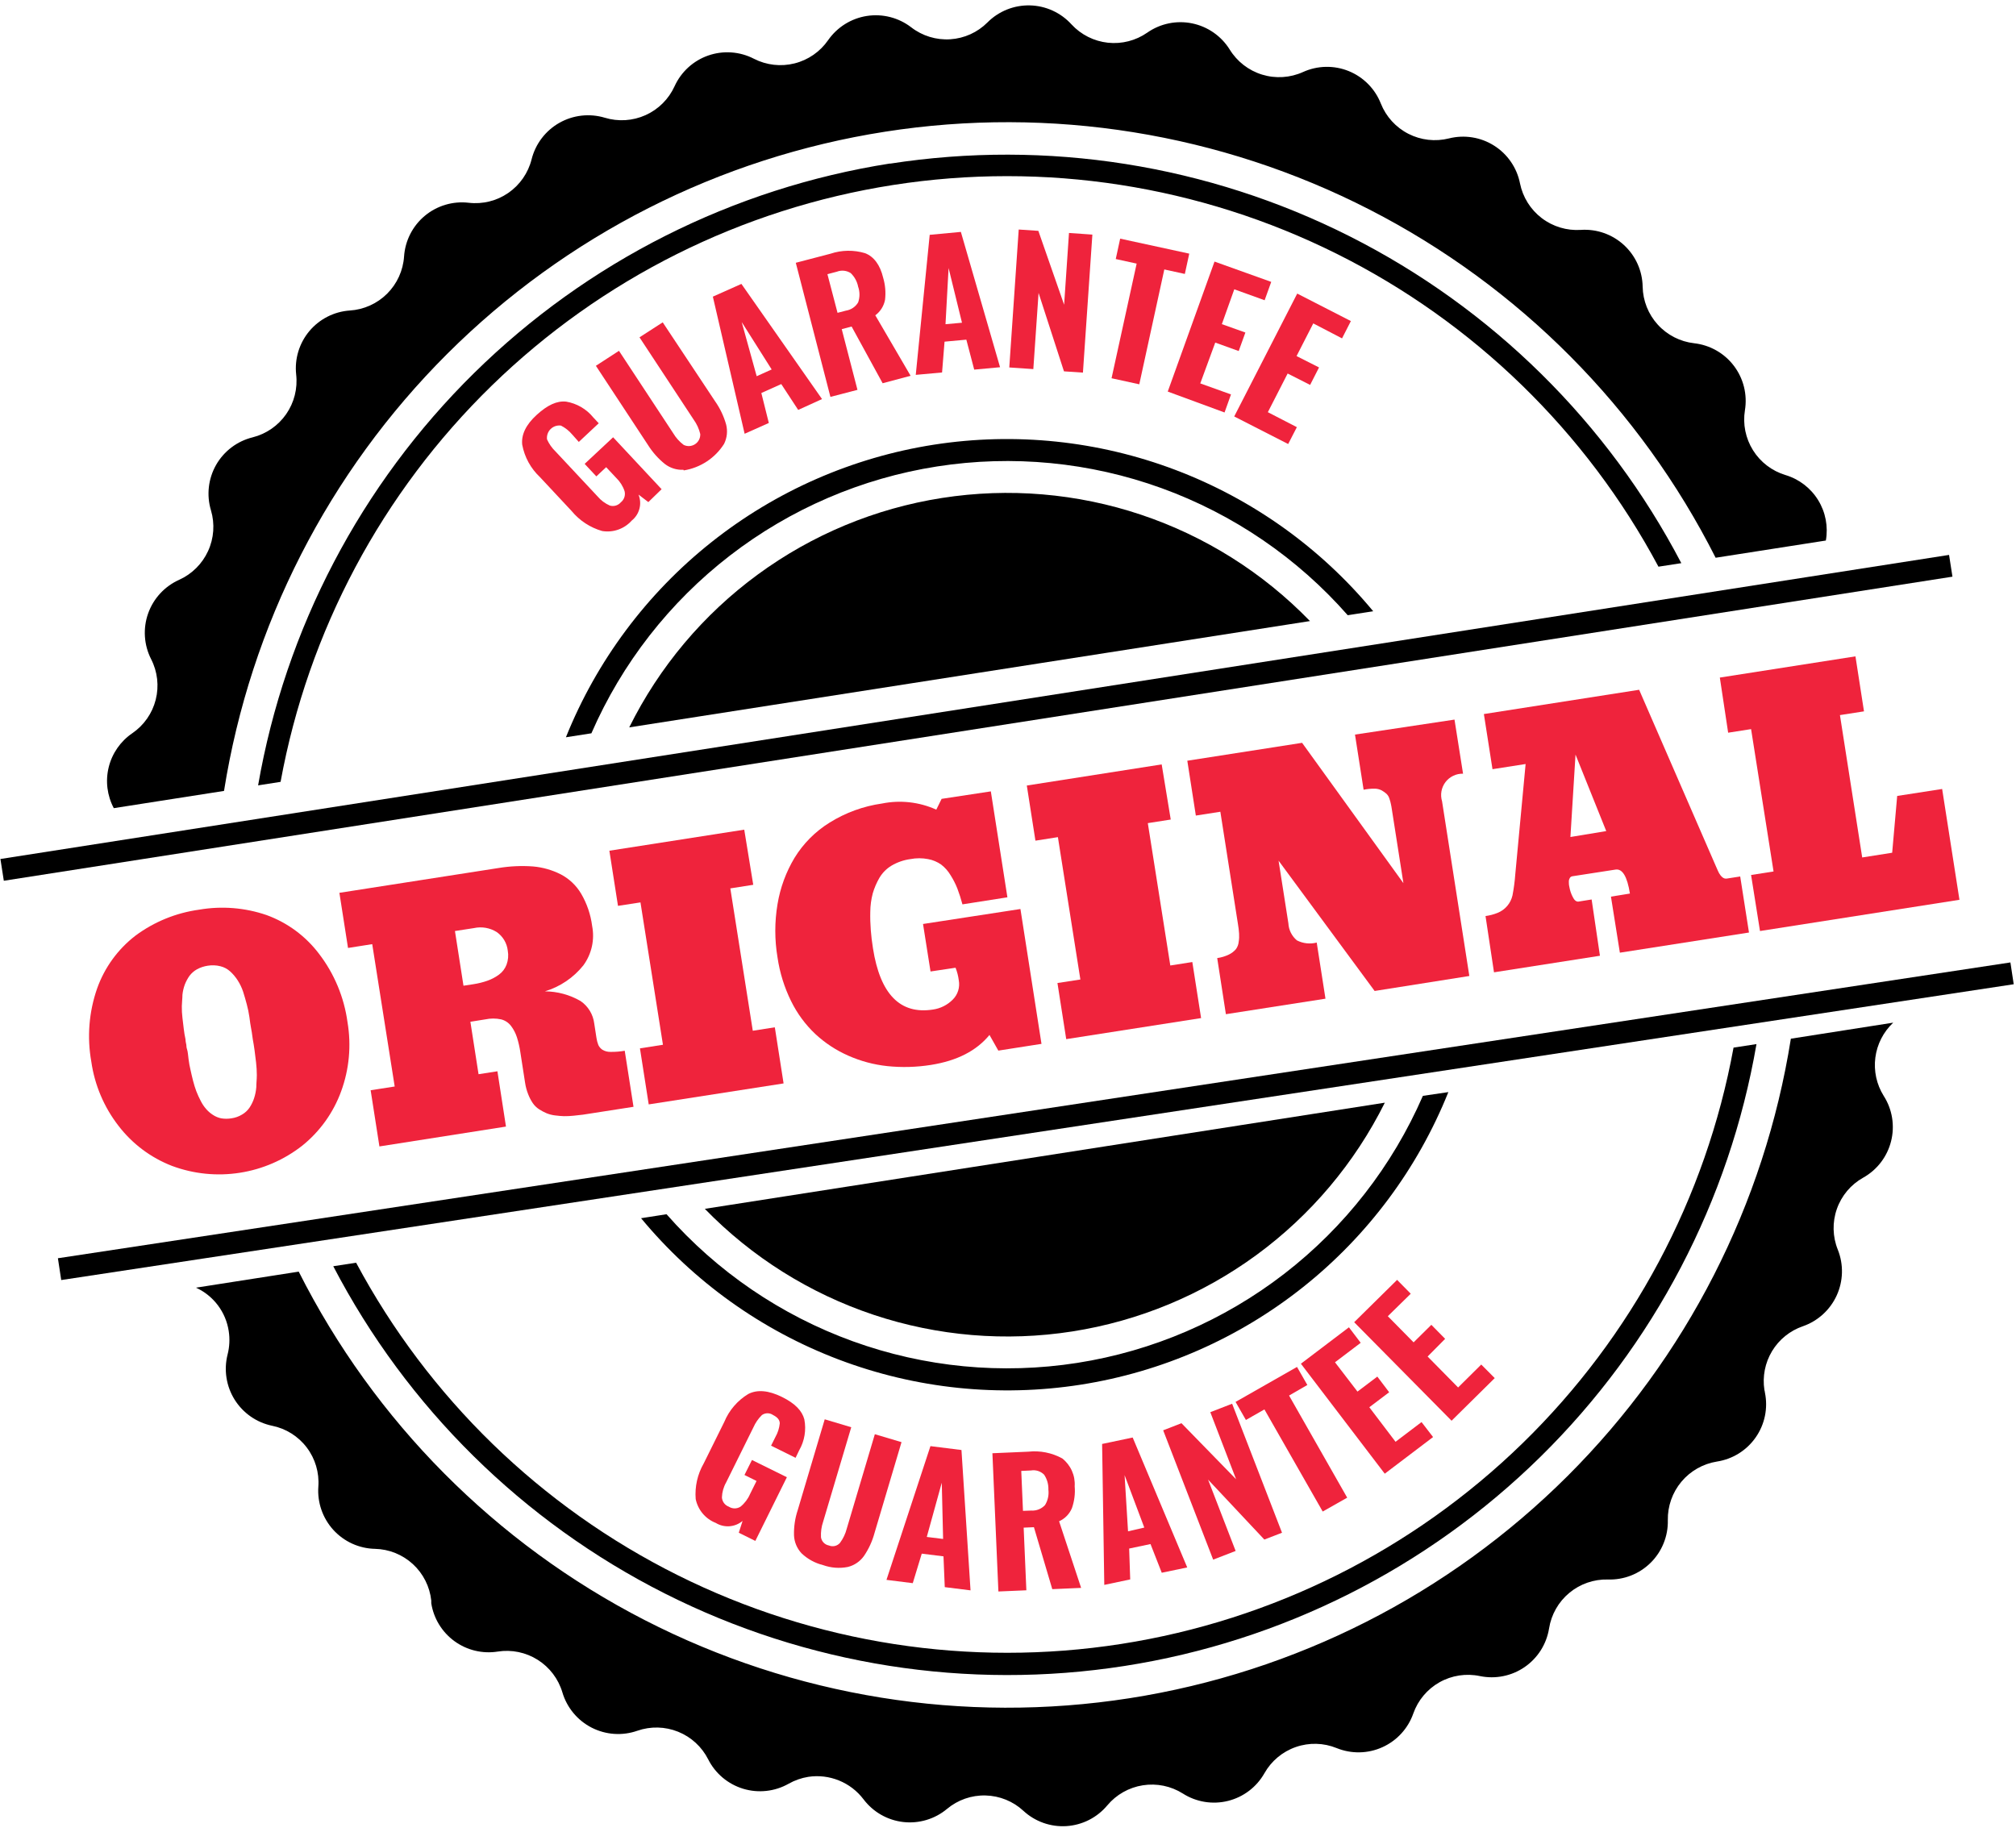
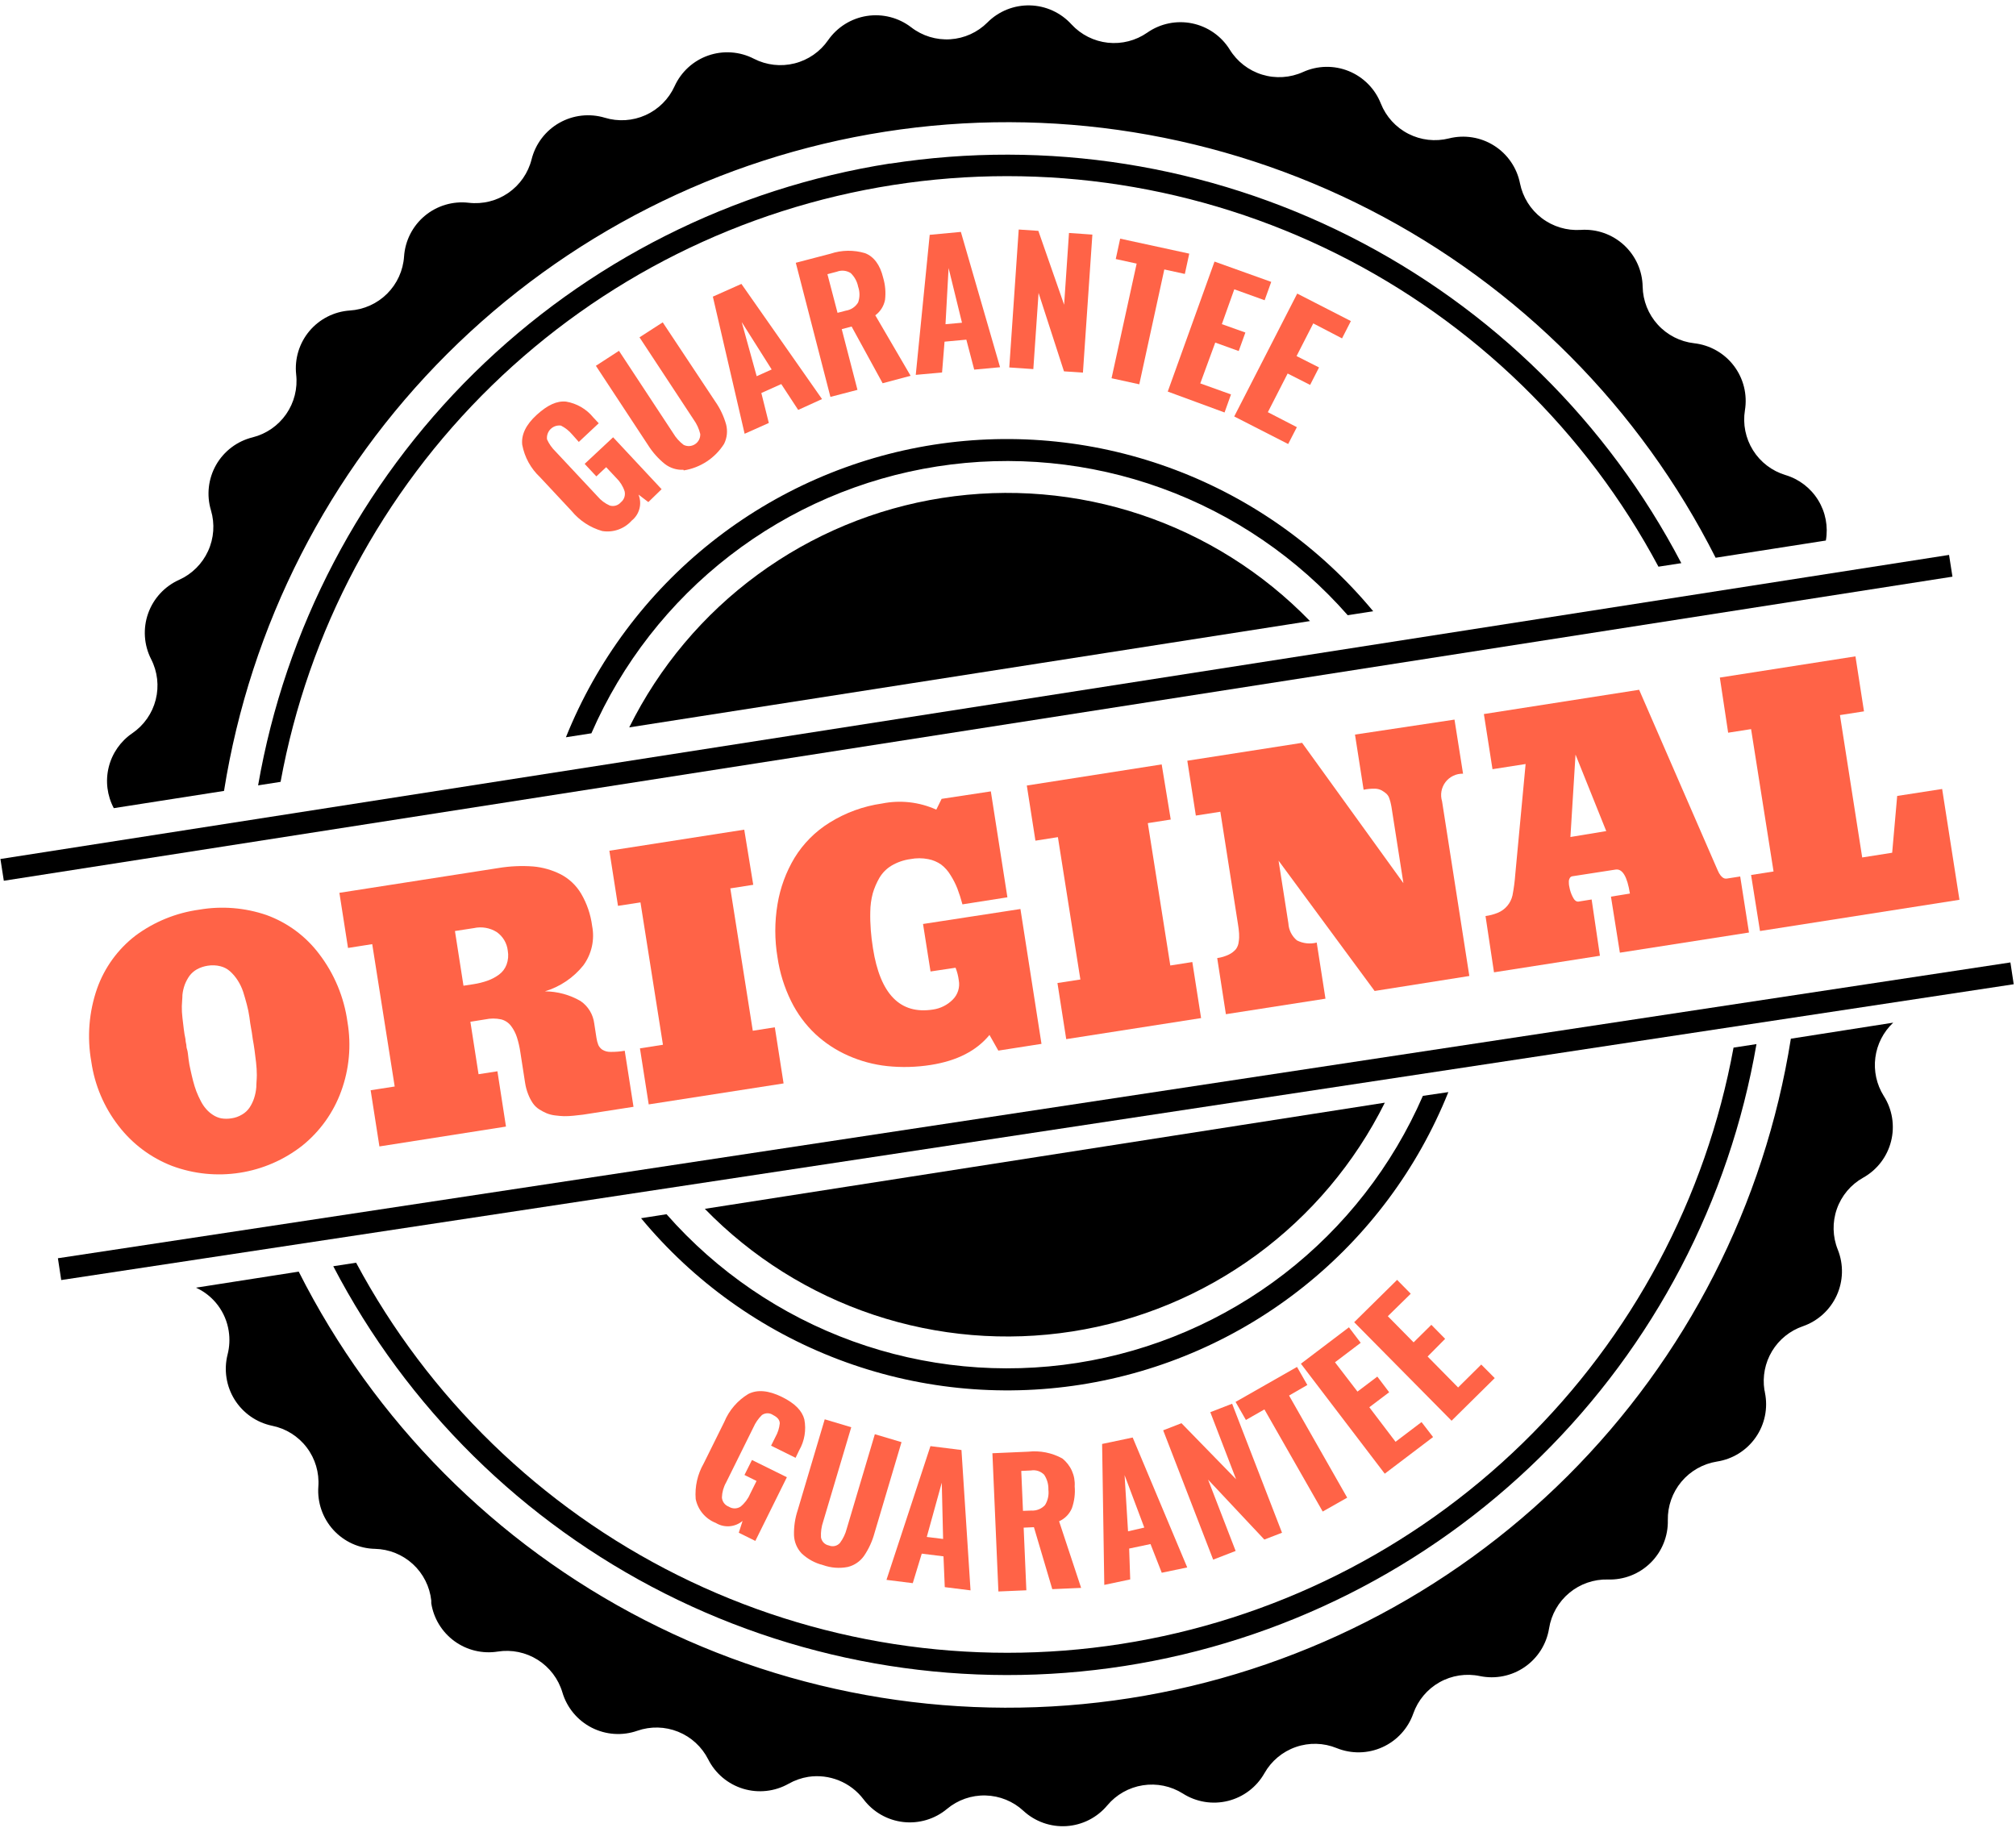
<svg xmlns="http://www.w3.org/2000/svg" width="142" height="129" viewBox="0 0 142 129" fill="none">
  <path d="M122.105 73.796C120.159 84.406 114.962 94.149 107.234 101.675C99.506 109.201 89.629 114.138 78.971 115.803C68.313 117.467 57.401 115.777 47.747 110.965C38.092 106.154 30.172 98.46 25.083 88.948L23.474 89.196C28.651 99.131 36.814 107.191 46.814 112.242C56.813 117.293 68.145 119.081 79.213 117.353C90.282 115.625 100.53 110.469 108.514 102.61C116.498 94.752 121.816 84.587 123.72 73.548L122.105 73.796ZM62.688 11.518C51.623 13.257 41.381 18.417 33.399 26.273C25.416 34.13 20.095 44.288 18.18 55.323L19.763 55.075C21.704 44.457 26.899 34.705 34.629 27.172C42.36 19.639 52.242 14.697 62.907 13.031C73.572 11.365 84.491 13.059 94.15 17.876C103.809 22.694 111.731 30.397 116.816 39.918L118.426 39.67C113.237 29.747 105.071 21.697 95.075 16.65C85.079 11.604 73.753 9.812 62.688 11.528V11.518Z" fill="black" />
  <path d="M125.762 33.463C124.814 33.177 124.001 32.557 123.476 31.717C122.951 30.877 122.748 29.875 122.907 28.898C122.996 28.351 122.973 27.792 122.84 27.254C122.706 26.717 122.465 26.212 122.13 25.77C121.796 25.329 121.375 24.96 120.893 24.687C120.411 24.413 119.879 24.241 119.329 24.179C118.344 24.067 117.434 23.601 116.767 22.868C116.1 22.135 115.722 21.185 115.703 20.195C115.693 19.642 115.572 19.096 115.345 18.592C115.118 18.087 114.791 17.634 114.384 17.26C113.977 16.886 113.498 16.599 112.976 16.415C112.454 16.232 111.9 16.157 111.349 16.194C110.358 16.259 109.378 15.963 108.59 15.361C107.802 14.758 107.259 13.889 107.063 12.916C106.955 12.373 106.738 11.857 106.425 11.401C106.112 10.944 105.709 10.556 105.241 10.26C104.773 9.963 104.25 9.765 103.703 9.678C103.156 9.59 102.597 9.615 102.06 9.75C101.098 9.991 100.082 9.876 99.2 9.424C98.317 8.973 97.629 8.216 97.262 7.296C97.06 6.78 96.754 6.312 96.365 5.919C95.976 5.525 95.51 5.215 94.998 5.007C94.484 4.799 93.935 4.698 93.381 4.709C92.828 4.721 92.283 4.845 91.779 5.074C90.873 5.483 89.849 5.548 88.899 5.256C87.949 4.965 87.138 4.337 86.617 3.49C86.324 3.019 85.938 2.613 85.483 2.296C85.028 1.979 84.514 1.758 83.97 1.647C83.427 1.535 82.867 1.535 82.324 1.647C81.781 1.759 81.266 1.98 80.811 2.298C80.002 2.862 79.016 3.115 78.036 3.009C77.055 2.903 76.146 2.446 75.476 1.722C75.104 1.311 74.652 0.981 74.148 0.75C73.645 0.519 73.099 0.393 72.545 0.38C71.991 0.367 71.441 0.466 70.926 0.672C70.412 0.879 69.945 1.187 69.554 1.58C68.854 2.282 67.922 2.704 66.932 2.767C65.943 2.83 64.965 2.53 64.181 1.923C63.743 1.586 63.24 1.341 62.705 1.204C62.169 1.066 61.611 1.039 61.064 1.123C60.517 1.207 59.994 1.402 59.524 1.694C59.055 1.987 58.65 2.372 58.333 2.825C57.769 3.641 56.928 4.225 55.965 4.466C55.003 4.708 53.986 4.592 53.103 4.139C52.612 3.885 52.074 3.734 51.522 3.694C50.97 3.654 50.416 3.727 49.893 3.908C49.37 4.089 48.889 4.375 48.48 4.748C48.072 5.121 47.743 5.573 47.514 6.076C47.103 6.979 46.378 7.701 45.474 8.109C44.57 8.516 43.549 8.582 42.6 8.293C42.069 8.134 41.512 8.084 40.961 8.146C40.41 8.208 39.878 8.381 39.396 8.655C38.914 8.929 38.492 9.298 38.157 9.739C37.821 10.18 37.579 10.685 37.444 11.222C37.203 12.184 36.62 13.025 35.804 13.589C34.989 14.152 33.995 14.399 33.011 14.283C32.461 14.219 31.904 14.267 31.373 14.425C30.843 14.583 30.35 14.846 29.925 15.2C29.499 15.554 29.15 15.991 28.898 16.484C28.647 16.977 28.498 17.515 28.461 18.067C28.394 19.057 27.969 19.989 27.267 20.689C26.564 21.389 25.63 21.81 24.64 21.873C24.092 21.91 23.557 22.058 23.068 22.307C22.578 22.556 22.144 22.901 21.791 23.322C21.438 23.743 21.174 24.231 21.014 24.756C20.854 25.282 20.802 25.834 20.861 26.38C20.973 27.365 20.723 28.357 20.158 29.171C19.593 29.986 18.751 30.567 17.79 30.808C17.252 30.941 16.747 31.181 16.306 31.515C15.864 31.849 15.495 32.269 15.221 32.749C14.947 33.23 14.774 33.762 14.712 34.312C14.65 34.862 14.7 35.419 14.86 35.949C15.142 36.899 15.069 37.919 14.655 38.819C14.242 39.72 13.516 40.44 12.612 40.846C12.107 41.074 11.654 41.401 11.279 41.808C10.904 42.215 10.616 42.695 10.432 43.217C10.248 43.739 10.172 44.293 10.208 44.845C10.244 45.398 10.393 45.937 10.643 46.43C11.097 47.312 11.212 48.33 10.968 49.291C10.724 50.252 10.137 51.091 9.319 51.65C8.49 52.215 7.898 53.066 7.658 54.04C7.417 55.014 7.545 56.042 8.015 56.928L15.779 55.714C17.634 44.046 23.139 33.266 31.504 24.923C39.869 16.58 50.663 11.103 62.336 9.278C74.008 7.453 85.959 9.375 96.471 14.767C106.983 20.159 115.516 28.744 120.843 39.289L128.607 38.076C128.781 37.092 128.587 36.078 128.063 35.228C127.538 34.377 126.72 33.749 125.762 33.463ZM133.352 72.038L126.142 73.168C124.289 84.842 118.781 95.628 110.412 103.975C102.043 112.323 91.243 117.802 79.564 119.625C67.885 121.449 55.928 119.522 45.413 114.123C34.897 108.724 26.364 100.13 21.041 89.576L13.805 90.706C14.413 90.984 14.943 91.41 15.345 91.944C15.748 92.479 16.011 93.105 16.111 93.767C16.195 94.314 16.168 94.872 16.032 95.408C15.895 95.944 15.868 96.503 15.953 97.05C16.037 97.597 16.232 98.121 16.525 98.591C16.818 99.06 17.203 99.466 17.657 99.782C18.111 100.099 18.625 100.32 19.167 100.433C20.139 100.629 21.006 101.173 21.605 101.963C22.205 102.753 22.496 103.734 22.423 104.723C22.384 105.276 22.457 105.831 22.639 106.355C22.82 106.878 23.106 107.359 23.479 107.769C23.852 108.179 24.305 108.508 24.809 108.738C25.314 108.967 25.859 109.092 26.413 109.104C27.404 109.126 28.352 109.508 29.081 110.178C29.81 110.848 30.271 111.761 30.377 112.746C30.377 112.804 30.377 112.878 30.377 112.936C30.46 113.467 30.648 113.976 30.928 114.435C31.209 114.893 31.577 115.292 32.012 115.608C32.447 115.924 32.94 116.152 33.462 116.277C33.985 116.403 34.527 116.424 35.058 116.34C36.037 116.186 37.038 116.393 37.876 116.922C38.714 117.451 39.331 118.266 39.613 119.216C39.771 119.748 40.035 120.242 40.389 120.668C40.743 121.095 41.18 121.445 41.673 121.698C42.167 121.95 42.706 122.1 43.259 122.138C43.812 122.176 44.367 122.101 44.891 121.918C45.826 121.592 46.848 121.617 47.766 121.987C48.685 122.358 49.437 123.05 49.884 123.934C50.133 124.428 50.48 124.866 50.904 125.222C51.328 125.577 51.819 125.843 52.348 126.004C52.878 126.164 53.434 126.215 53.984 126.154C54.533 126.094 55.065 125.922 55.547 125.65C55.977 125.407 56.447 125.242 56.935 125.164C57.666 125.054 58.413 125.143 59.097 125.422C59.782 125.7 60.378 126.158 60.825 126.748C61.158 127.189 61.577 127.559 62.058 127.834C62.538 128.108 63.069 128.283 63.619 128.346C64.169 128.409 64.726 128.36 65.256 128.201C65.787 128.043 66.279 127.778 66.704 127.423C67.464 126.787 68.43 126.45 69.421 126.476C70.412 126.501 71.36 126.886 72.087 127.56C72.494 127.936 72.973 128.224 73.495 128.409C74.017 128.593 74.57 128.67 75.123 128.634C75.675 128.598 76.214 128.45 76.708 128.199C77.201 127.948 77.638 127.6 77.993 127.175C78.629 126.415 79.52 125.912 80.499 125.759C81.478 125.605 82.48 125.812 83.318 126.341C83.785 126.639 84.308 126.838 84.854 126.927C85.401 127.016 85.959 126.993 86.497 126.859C87.034 126.725 87.538 126.484 87.979 126.149C88.42 125.814 88.788 125.393 89.061 124.911C89.548 124.047 90.334 123.391 91.27 123.065C92.207 122.738 93.23 122.764 94.148 123.138C94.661 123.346 95.211 123.448 95.765 123.438C96.319 123.428 96.864 123.305 97.369 123.077C97.874 122.85 98.327 122.522 98.702 122.114C99.076 121.707 99.364 121.227 99.547 120.704C99.876 119.77 100.533 118.987 101.396 118.501C102.26 118.016 103.27 117.861 104.239 118.066C104.781 118.178 105.339 118.18 105.881 118.07C106.423 117.961 106.938 117.743 107.393 117.429C107.848 117.115 108.235 116.713 108.531 116.245C108.826 115.777 109.023 115.255 109.111 114.709C109.267 113.73 109.772 112.841 110.535 112.207C111.297 111.573 112.263 111.237 113.254 111.263C113.809 111.281 114.363 111.187 114.881 110.984C115.398 110.782 115.869 110.475 116.264 110.085C116.66 109.694 116.971 109.227 117.179 108.711C117.388 108.196 117.489 107.643 117.476 107.088C117.457 106.098 117.797 105.135 118.432 104.375C119.067 103.616 119.955 103.112 120.933 102.955C121.48 102.871 122.004 102.677 122.474 102.385C122.944 102.092 123.349 101.707 123.665 101.253C123.982 100.799 124.203 100.285 124.315 99.743C124.426 99.201 124.427 98.642 124.316 98.1C124.316 98.036 124.29 97.978 124.279 97.915C124.132 96.968 124.322 95.999 124.817 95.177C125.312 94.356 126.08 93.736 126.987 93.424C127.51 93.242 127.991 92.956 128.4 92.584C128.81 92.211 129.14 91.759 129.37 91.256C129.6 90.752 129.726 90.207 129.74 89.654C129.754 89.1 129.656 88.55 129.451 88.035C129.078 87.117 129.054 86.094 129.383 85.159C129.711 84.224 130.37 83.441 131.235 82.958C131.721 82.686 132.145 82.318 132.484 81.876C132.822 81.434 133.066 80.928 133.201 80.388C133.337 79.848 133.36 79.287 133.271 78.738C133.182 78.188 132.981 77.663 132.681 77.195C132.179 76.39 131.971 75.437 132.093 74.496C132.216 73.556 132.66 72.687 133.352 72.038Z" fill="black" />
  <path d="M100.223 77.194C98.077 82.126 94.721 86.436 90.465 89.724C86.209 93.013 81.191 95.173 75.878 96.005C70.564 96.836 65.127 96.313 60.069 94.482C55.012 92.651 50.499 89.573 46.949 85.533L45.155 85.813C48.856 90.283 53.655 93.715 59.083 95.771C64.51 97.827 70.378 98.437 76.112 97.541C81.846 96.645 87.249 94.275 91.79 90.661C96.332 87.048 99.856 82.317 102.017 76.93L100.223 77.194ZM65.775 31.325C60.04 32.222 54.637 34.592 50.094 38.205C45.551 41.818 42.025 46.549 39.861 51.935L41.656 51.655C43.803 46.725 47.162 42.417 51.419 39.131C55.676 35.845 60.694 33.687 66.007 32.857C71.32 32.028 76.757 32.553 81.813 34.385C86.869 36.218 91.381 39.297 94.929 43.337L96.724 43.058C93.022 38.59 88.224 35.16 82.799 33.104C77.374 31.047 71.508 30.434 65.775 31.325Z" fill="black" />
  <path d="M49.646 85.153C52.956 88.555 57.034 91.115 61.536 92.618C66.039 94.12 70.836 94.522 75.526 93.79C80.216 93.058 84.663 91.212 88.493 88.409C92.323 85.605 95.426 81.924 97.542 77.675L49.646 85.153Z" fill="black" />
  <path d="M92.269 43.749L44.321 51.238C46.432 46.978 49.535 43.286 53.37 40.474C57.204 37.661 61.657 35.81 66.356 35.077C71.054 34.343 75.86 34.748 80.369 36.257C84.878 37.766 88.959 40.335 92.269 43.749Z" fill="black" />
  <path d="M137.285 39.089L0.03 60.509L0.269 62.042L137.524 40.622L137.285 39.089Z" fill="black" />
  <path d="M141.606 67.796L4.079 88.633L4.312 90.169L141.839 69.332L141.606 67.796Z" fill="black" />
-   <path d="M24.476 71.996C24.754 73.635 24.6 75.317 24.028 76.878C23.482 78.377 22.536 79.698 21.294 80.699C20.014 81.703 18.499 82.362 16.892 82.612C15.285 82.863 13.64 82.697 12.116 82.129C10.624 81.552 9.321 80.575 8.348 79.306C7.328 77.992 6.667 76.434 6.432 74.788C6.123 73.064 6.263 71.29 6.838 69.637C7.362 68.158 8.302 66.862 9.546 65.905C10.862 64.93 12.403 64.302 14.026 64.079C15.617 63.805 17.25 63.936 18.776 64.459C20.245 64.993 21.528 65.941 22.471 67.188C23.546 68.589 24.237 70.246 24.476 71.996ZM16.296 78.778C16.561 78.742 16.816 78.652 17.045 78.514C17.255 78.394 17.436 78.228 17.573 78.028C17.709 77.824 17.818 77.602 17.895 77.369C17.979 77.114 18.032 76.85 18.053 76.582C18.053 76.308 18.09 76.023 18.09 75.727C18.088 75.434 18.071 75.142 18.038 74.851C18.001 74.561 17.969 74.276 17.932 73.996C17.895 73.716 17.853 73.468 17.805 73.204L17.758 72.872C17.758 72.793 17.721 72.661 17.695 72.487C17.645 72.223 17.603 71.943 17.568 71.648C17.525 71.345 17.463 71.045 17.383 70.75C17.304 70.444 17.214 70.143 17.125 69.858C17.031 69.578 16.904 69.31 16.744 69.061C16.597 68.83 16.419 68.619 16.217 68.433C16.021 68.254 15.783 68.127 15.525 68.064C15.232 67.99 14.927 67.978 14.628 68.027C14.364 68.067 14.108 68.153 13.873 68.28C13.668 68.395 13.488 68.552 13.346 68.74C13.213 68.93 13.103 69.135 13.018 69.352C12.932 69.587 12.875 69.831 12.85 70.08C12.85 70.333 12.812 70.608 12.807 70.877C12.803 71.149 12.817 71.42 12.85 71.69C12.885 71.957 12.916 72.221 12.944 72.481C12.972 72.726 13.013 72.969 13.066 73.21C13.066 73.384 13.113 73.511 13.124 73.595C13.134 73.68 13.124 73.775 13.177 73.922C13.229 74.07 13.251 74.371 13.282 74.614C13.313 74.868 13.359 75.12 13.419 75.368C13.477 75.627 13.536 75.896 13.599 76.134C13.663 76.386 13.74 76.634 13.831 76.878C13.921 77.107 14.023 77.331 14.137 77.548C14.239 77.754 14.367 77.945 14.517 78.118C14.656 78.279 14.818 78.42 14.998 78.535C15.175 78.653 15.374 78.736 15.583 78.778C15.819 78.817 16.06 78.817 16.296 78.778Z" fill="#EF233C" />
-   <path d="M35.639 79.358L26.725 80.757L26.107 76.799L27.801 76.535L26.218 66.507L24.513 66.776L23.906 62.892L35.111 61.145C35.915 61.012 36.732 60.975 37.544 61.034C38.227 61.093 38.892 61.283 39.502 61.593C40.099 61.906 40.597 62.379 40.938 62.96C41.344 63.656 41.606 64.426 41.708 65.225C41.802 65.705 41.796 66.199 41.69 66.677C41.583 67.155 41.38 67.605 41.091 68.001C40.395 68.871 39.45 69.51 38.383 69.832C39.264 69.838 40.127 70.073 40.89 70.513C41.154 70.693 41.377 70.928 41.544 71.201C41.71 71.474 41.817 71.779 41.856 72.096L42.014 73.12C42.039 73.29 42.083 73.457 42.146 73.616C42.21 73.748 42.306 73.86 42.426 73.943C42.601 74.05 42.802 74.103 43.007 74.097C43.341 74.101 43.675 74.075 44.004 74.017L44.622 77.965L41.74 78.414L41.065 78.519L40.4 78.593C40.173 78.617 39.946 78.628 39.719 78.625C39.544 78.625 39.339 78.598 39.096 78.572C38.891 78.548 38.69 78.497 38.499 78.419C38.316 78.341 38.139 78.247 37.972 78.139C37.797 78.026 37.646 77.879 37.528 77.707C37.398 77.514 37.29 77.306 37.206 77.089C37.101 76.826 37.027 76.551 36.985 76.271L36.652 74.123C36.6 73.765 36.519 73.412 36.41 73.067C36.32 72.787 36.184 72.523 36.008 72.286C35.834 72.048 35.582 71.878 35.296 71.806C34.931 71.728 34.553 71.728 34.188 71.806L33.132 71.975L33.707 75.669L35.037 75.463L35.639 79.358ZM33.333 69.331C33.674 69.28 34.01 69.197 34.335 69.083C34.628 68.98 34.904 68.834 35.153 68.65C35.393 68.472 35.577 68.228 35.681 67.948C35.796 67.634 35.825 67.295 35.766 66.966C35.737 66.705 35.653 66.454 35.519 66.228C35.385 66.002 35.205 65.808 34.99 65.657C34.509 65.355 33.929 65.254 33.375 65.378L32.045 65.583L32.646 69.436L33.333 69.331Z" fill="#EF233C" />
-   <path d="M53.056 62.327L51.441 62.58L53.024 72.608L54.576 72.365L55.193 76.318L45.693 77.796L45.076 73.848L46.696 73.595L45.112 63.567L43.529 63.81L42.922 59.926L52.422 58.443L53.056 62.327Z" fill="#EF233C" />
-   <path d="M69.696 72.904C68.778 74.022 67.406 74.725 65.569 75.015C64.553 75.176 63.521 75.205 62.498 75.099C61.542 74.997 60.609 74.746 59.732 74.355C58.886 73.981 58.108 73.469 57.431 72.84C56.726 72.175 56.147 71.388 55.721 70.518C55.244 69.55 54.922 68.514 54.766 67.446C54.557 66.203 54.557 64.933 54.766 63.689C54.957 62.536 55.363 61.429 55.964 60.427C56.582 59.419 57.428 58.569 58.434 57.946C59.558 57.245 60.816 56.787 62.128 56.601C63.416 56.341 64.752 56.492 65.949 57.033L66.324 56.273L69.791 55.746L70.958 63.208L67.791 63.705C67.691 63.326 67.571 62.952 67.432 62.586C67.302 62.258 67.141 61.944 66.952 61.646C66.781 61.358 66.557 61.106 66.292 60.902C66.017 60.709 65.704 60.578 65.374 60.517C64.961 60.437 64.536 60.437 64.123 60.517C63.655 60.58 63.205 60.736 62.798 60.976C62.446 61.187 62.152 61.483 61.943 61.836C61.744 62.18 61.586 62.547 61.474 62.929C61.363 63.351 61.304 63.785 61.3 64.222C61.289 64.657 61.302 65.092 61.336 65.525C61.363 65.911 61.416 66.338 61.489 66.802C61.996 70.036 63.404 71.473 65.712 71.115C66.24 71.04 66.729 70.796 67.105 70.418C67.284 70.242 67.416 70.025 67.49 69.785C67.565 69.546 67.579 69.292 67.532 69.046C67.494 68.745 67.418 68.451 67.306 68.169L65.543 68.433L65.015 65.087L71.876 64.032L73.359 73.532L70.319 74.007L69.696 72.904Z" fill="#EF233C" />
-   <path d="M82.463 57.73L80.848 57.983L82.432 68.011L83.983 67.768L84.601 71.716L75.101 73.199L74.483 69.246L76.098 68.998L74.515 58.97L72.932 59.218L72.325 55.334L81.825 53.846L82.463 57.73Z" fill="#EF233C" />
-   <path d="M103.052 54.5C102.813 54.494 102.576 54.544 102.361 54.648C102.145 54.751 101.958 54.904 101.813 55.094C101.669 55.285 101.572 55.507 101.53 55.742C101.489 55.977 101.504 56.219 101.574 56.447L103.495 68.75L96.824 69.806L90.058 60.627L90.749 65.04C90.761 65.271 90.82 65.497 90.924 65.705C91.028 65.912 91.173 66.095 91.351 66.243C91.781 66.463 92.277 66.517 92.745 66.396L93.362 70.349L86.348 71.442L85.736 67.489C86.025 67.449 86.307 67.364 86.57 67.235C86.753 67.145 86.916 67.02 87.05 66.866C87.165 66.712 87.234 66.529 87.25 66.338C87.282 66.148 87.29 65.955 87.277 65.763C87.262 65.54 87.236 65.318 87.198 65.098L85.957 57.181L84.231 57.45L83.63 53.587L91.715 52.326L98.851 62.211L98.043 57.049C98.017 56.875 97.996 56.743 97.975 56.659C97.95 56.532 97.917 56.406 97.874 56.284C97.837 56.146 97.764 56.021 97.663 55.92C97.561 55.83 97.45 55.75 97.331 55.682C97.169 55.595 96.987 55.551 96.803 55.556C96.55 55.554 96.297 55.579 96.048 55.63L95.441 51.745L102.45 50.69L103.052 54.5Z" fill="#EF233C" />
-   <path d="M120.859 61.013C120.954 61.234 121.028 61.398 121.086 61.509C121.146 61.617 121.224 61.714 121.318 61.794C121.359 61.831 121.408 61.859 121.461 61.876C121.514 61.892 121.57 61.897 121.624 61.889L122.574 61.741L123.192 65.689L114.098 67.109L113.47 63.161L114.806 62.944C114.616 61.741 114.278 61.176 113.787 61.256L110.757 61.725C110.713 61.73 110.671 61.747 110.636 61.774C110.6 61.801 110.573 61.837 110.557 61.878C110.517 61.955 110.499 62.041 110.504 62.127C110.504 62.206 110.504 62.327 110.541 62.48C110.583 62.719 110.659 62.95 110.768 63.166C110.889 63.419 111.032 63.53 111.185 63.509L112.109 63.361L112.694 67.325L105.232 68.492L104.635 64.528C104.925 64.49 105.209 64.415 105.48 64.306C105.743 64.202 105.977 64.035 106.161 63.82C106.345 63.605 106.473 63.347 106.535 63.071C106.629 62.581 106.695 62.086 106.731 61.588L107.459 53.819L105.126 54.183L104.519 50.299L115.455 48.589L120.859 61.013ZM113.138 58.543L110.974 53.154L110.615 58.96L113.138 58.543Z" fill="#EF233C" />
-   <path d="M131.167 60.401L133.278 60.068L133.631 56.068L136.798 55.577L138.017 63.383L123.968 65.583L123.34 61.636L124.923 61.388L123.34 51.36L121.725 51.613L121.139 47.729L130.692 46.235L131.293 50.109L129.599 50.373L131.167 60.401Z" fill="#EF233C" />
-   <path d="M42.41 37.405C41.568 37.163 40.82 36.672 40.262 35.996L38.035 33.611C37.386 33.003 36.948 32.205 36.784 31.331C36.705 30.618 37.048 29.911 37.808 29.22C38.568 28.528 39.233 28.222 39.877 28.291C40.628 28.418 41.307 28.813 41.788 29.404L42.173 29.816L40.769 31.13L40.299 30.602C40.081 30.344 39.814 30.133 39.513 29.98C39.381 29.962 39.246 29.974 39.119 30.016C38.993 30.059 38.878 30.13 38.783 30.223C38.688 30.317 38.616 30.432 38.572 30.558C38.529 30.684 38.514 30.818 38.531 30.951C38.675 31.271 38.879 31.562 39.133 31.806L42.094 34.972C42.327 35.247 42.619 35.465 42.949 35.611C43.087 35.653 43.234 35.654 43.373 35.614C43.512 35.573 43.636 35.493 43.73 35.384C43.844 35.293 43.929 35.17 43.976 35.032C44.023 34.894 44.029 34.745 43.994 34.603C43.876 34.246 43.673 33.924 43.403 33.663L42.695 32.909L42.004 33.558L41.181 32.676L43.186 30.803L46.601 34.46L45.667 35.368L44.975 34.84C45.103 35.157 45.126 35.506 45.039 35.836C44.953 36.166 44.762 36.459 44.495 36.672C44.238 36.96 43.912 37.179 43.547 37.307C43.183 37.436 42.791 37.469 42.41 37.405Z" fill="#EF233C" />
-   <path d="M48.137 33.093C47.665 33.116 47.201 32.97 46.828 32.682C46.358 32.303 45.955 31.848 45.635 31.336L41.972 25.768L43.598 24.712L47.419 30.518C47.609 30.838 47.86 31.118 48.158 31.341C48.284 31.402 48.425 31.43 48.565 31.421C48.705 31.412 48.84 31.366 48.958 31.289C49.075 31.212 49.171 31.106 49.235 30.981C49.299 30.856 49.33 30.716 49.324 30.576C49.238 30.213 49.082 29.871 48.865 29.568L45.044 23.762L46.68 22.707L50.374 28.275C50.721 28.769 50.981 29.319 51.145 29.9C51.263 30.358 51.213 30.843 51.002 31.267C50.689 31.762 50.274 32.185 49.784 32.507C49.294 32.829 48.742 33.044 48.163 33.136L48.137 33.093Z" fill="#EF233C" />
-   <path d="M50.211 20.896L52.222 19.999L57.901 28.111L56.222 28.876L55.029 27.055L53.626 27.684L54.153 29.795L52.449 30.555L50.211 20.896ZM54.354 26.026L52.243 22.686L53.298 26.501L54.354 26.026Z" fill="#EF233C" />
-   <path d="M56.053 18.511L58.497 17.872C59.286 17.608 60.138 17.596 60.935 17.835C61.547 18.073 61.991 18.653 62.207 19.566C62.356 20.069 62.401 20.597 62.339 21.118C62.257 21.556 62.012 21.946 61.653 22.211L64.139 26.47L62.17 26.997L59.985 23.002L59.289 23.187L60.397 27.462L58.492 27.958L56.053 18.511ZM59.579 21.883C59.757 21.856 59.927 21.79 60.077 21.69C60.226 21.589 60.352 21.457 60.444 21.303C60.57 20.944 60.57 20.553 60.444 20.195C60.373 19.827 60.188 19.491 59.917 19.234C59.773 19.143 59.611 19.088 59.442 19.071C59.274 19.055 59.104 19.078 58.946 19.139L58.281 19.313L58.993 22.036L59.579 21.883Z" fill="#EF233C" />
-   <path d="M65.485 16.542L67.68 16.336L70.441 25.868L68.62 26.037L68.066 23.926L66.53 24.068L66.356 26.238L64.503 26.406L65.485 16.542ZM67.759 22.733L66.815 18.88L66.598 22.839L67.759 22.733Z" fill="#EF233C" />
-   <path d="M71.755 16.168L73.138 16.262L74.953 21.466L75.296 16.41L76.943 16.526L76.278 26.248L74.942 26.158L73.153 20.633L72.784 26L71.09 25.884L71.755 16.168Z" fill="#EF233C" />
-   <path d="M80.062 18.569L78.59 18.247L78.901 16.811L83.767 17.867L83.456 19.297L82.01 18.981L80.247 27.071L78.294 26.644L80.062 18.569Z" fill="#EF233C" />
-   <path d="M85.546 18.426L89.541 19.857L89.076 21.15L86.939 20.379L86.063 22.833L87.72 23.424L87.25 24.728L85.598 24.132L84.543 27.008L86.707 27.784L86.253 29.056L82.252 27.583L85.546 18.426Z" fill="#EF233C" />
-   <path d="M91.372 20.68L95.151 22.617L94.528 23.836L92.502 22.781L91.325 25.082L92.908 25.884L92.28 27.114L90.697 26.311L89.303 29.035L91.346 30.09L90.734 31.278L86.934 29.336L91.372 20.68Z" fill="#EF233C" />
-   <path d="M49.002 105.594C48.933 104.721 49.13 103.847 49.567 103.087L51.013 100.169C51.352 99.347 51.946 98.655 52.707 98.195C53.346 97.868 54.138 97.942 55.072 98.401C56.006 98.86 56.497 99.382 56.655 99.984C56.799 100.731 56.67 101.504 56.291 102.164L56.038 102.691L54.312 101.836L54.618 101.224C54.785 100.93 54.889 100.605 54.924 100.269C54.924 100.031 54.771 99.836 54.454 99.678C54.339 99.597 54.202 99.553 54.061 99.553C53.92 99.553 53.783 99.597 53.668 99.678C53.413 99.927 53.209 100.222 53.066 100.549L51.145 104.428C50.962 104.751 50.861 105.113 50.849 105.483C50.859 105.627 50.91 105.765 50.996 105.88C51.082 105.995 51.2 106.083 51.335 106.133C51.458 106.212 51.601 106.254 51.747 106.254C51.893 106.254 52.036 106.212 52.158 106.133C52.451 105.896 52.681 105.592 52.829 105.246L53.288 104.322L52.438 103.9L52.966 102.845L55.425 104.058L53.203 108.545L52.037 107.969L52.306 107.135C52.046 107.354 51.724 107.486 51.384 107.512C51.045 107.537 50.707 107.455 50.417 107.278C50.059 107.138 49.742 106.91 49.495 106.616C49.248 106.322 49.079 105.971 49.002 105.594Z" fill="#EF233C" />
-   <path d="M56.454 109.415C56.133 109.069 55.946 108.62 55.927 108.149C55.911 107.545 56 106.943 56.191 106.37L58.091 99.979L59.959 100.538L57.98 107.188C57.859 107.541 57.807 107.914 57.827 108.286C57.847 108.429 57.913 108.562 58.013 108.666C58.113 108.77 58.244 108.84 58.386 108.866C58.519 108.922 58.666 108.935 58.807 108.901C58.947 108.868 59.073 108.791 59.167 108.682C59.389 108.383 59.55 108.044 59.642 107.684L61.621 101.029L63.5 101.588L61.6 107.98C61.444 108.562 61.191 109.113 60.851 109.611C60.576 109.996 60.171 110.27 59.711 110.381C59.131 110.494 58.531 110.448 57.974 110.249C57.404 110.108 56.88 109.821 56.454 109.415Z" fill="#EF233C" />
-   <path d="M65.537 101.868L67.722 102.142L68.361 112.028L66.546 111.801L66.456 109.632L64.925 109.442L64.292 111.521L62.44 111.289L65.537 101.868ZM66.429 108.407L66.335 104.444L65.279 108.265L66.429 108.407Z" fill="#EF233C" />
-   <path d="M69.902 102.369L72.43 102.259C73.257 102.169 74.091 102.334 74.821 102.734C75.115 102.965 75.349 103.265 75.501 103.607C75.654 103.949 75.721 104.323 75.697 104.697C75.742 105.219 75.675 105.744 75.502 106.238C75.33 106.65 75.007 106.98 74.599 107.162L76.151 111.854L74.119 111.943L72.826 107.579L72.103 107.61L72.293 112.023L70.324 112.107L69.902 102.369ZM72.641 106.407C72.821 106.418 73.001 106.39 73.168 106.323C73.335 106.256 73.485 106.153 73.607 106.022C73.808 105.697 73.891 105.313 73.845 104.934C73.858 104.56 73.753 104.19 73.544 103.879C73.424 103.759 73.277 103.669 73.116 103.617C72.954 103.566 72.782 103.554 72.615 103.583L71.934 103.615L72.055 106.428L72.641 106.407Z" fill="#EF233C" />
-   <path d="M77.629 101.715L79.782 101.261L83.624 110.413L81.83 110.787L81.038 108.766L79.534 109.083L79.608 111.257L77.782 111.643L77.629 101.715ZM80.6 107.605L79.212 103.911L79.455 107.869L80.6 107.605Z" fill="#EF233C" />
-   <path d="M81.93 100.754L83.218 100.253L87.066 104.201L85.25 99.477L86.786 98.881L90.301 107.969L89.055 108.449L85.092 104.227L87.034 109.252L85.451 109.864L81.93 100.754Z" fill="#EF233C" />
-   <path d="M89.061 99.282L87.757 100.026L87.029 98.754L91.356 96.289L92.085 97.561L90.797 98.305L94.892 105.499L93.167 106.476L89.061 99.282Z" fill="#EF233C" />
-   <path d="M91.631 96.063L95.014 93.498L95.843 94.59L94.032 95.962L95.616 98.026L97.014 96.97L97.848 98.073L96.45 99.129L98.297 101.562L100.128 100.174L100.941 101.229L97.537 103.81L91.631 96.063Z" fill="#EF233C" />
-   <path d="M95.383 93.139L98.407 90.157L99.368 91.133L97.753 92.716L99.569 94.558L100.819 93.323L101.791 94.31L100.556 95.556L102.704 97.736L104.334 96.121L105.284 97.076L102.244 100.079L95.383 93.139Z" fill="#EF233C" />
+   <path d="M24.476 71.996C24.754 73.635 24.6 75.317 24.028 76.878C23.482 78.377 22.536 79.698 21.294 80.699C20.014 81.703 18.499 82.362 16.892 82.612C15.285 82.863 13.64 82.697 12.116 82.129C10.624 81.552 9.321 80.575 8.348 79.306C7.328 77.992 6.667 76.434 6.432 74.788C6.123 73.064 6.263 71.29 6.838 69.637C7.362 68.158 8.302 66.862 9.546 65.905C10.862 64.93 12.403 64.302 14.026 64.079C15.617 63.805 17.25 63.936 18.776 64.459C20.245 64.993 21.528 65.941 22.471 67.188C23.546 68.589 24.237 70.246 24.476 71.996ZM16.296 78.778C16.561 78.742 16.816 78.652 17.045 78.514C17.255 78.394 17.436 78.228 17.573 78.028C17.709 77.824 17.818 77.602 17.895 77.369C17.979 77.114 18.032 76.85 18.053 76.582C18.053 76.308 18.09 76.023 18.09 75.727C18.088 75.434 18.071 75.142 18.038 74.851C18.001 74.561 17.969 74.276 17.932 73.996C17.895 73.716 17.853 73.468 17.805 73.204L17.758 72.872C17.758 72.793 17.721 72.661 17.695 72.487C17.645 72.223 17.603 71.943 17.568 71.648C17.525 71.345 17.463 71.045 17.383 70.75C17.304 70.444 17.214 70.143 17.125 69.858C17.031 69.578 16.904 69.31 16.744 69.061C16.597 68.83 16.419 68.619 16.217 68.433C16.021 68.254 15.783 68.127 15.525 68.064C15.232 67.99 14.927 67.978 14.628 68.027C14.364 68.067 14.108 68.153 13.873 68.28C13.668 68.395 13.488 68.552 13.346 68.74C13.213 68.93 13.103 69.135 13.018 69.352C12.932 69.587 12.875 69.831 12.85 70.08C12.85 70.333 12.812 70.608 12.807 70.877C12.803 71.149 12.817 71.42 12.85 71.69C12.885 71.957 12.916 72.221 12.944 72.481C12.972 72.726 13.013 72.969 13.066 73.21C13.066 73.384 13.113 73.511 13.124 73.595C13.134 73.68 13.124 73.775 13.177 73.922C13.229 74.07 13.251 74.371 13.282 74.614C13.313 74.868 13.359 75.12 13.419 75.368C13.477 75.627 13.536 75.896 13.599 76.134C13.663 76.386 13.74 76.634 13.831 76.878C13.921 77.107 14.023 77.331 14.137 77.548C14.239 77.754 14.367 77.945 14.517 78.118C14.656 78.279 14.818 78.42 14.998 78.535C15.175 78.653 15.374 78.736 15.583 78.778C15.819 78.817 16.06 78.817 16.296 78.778Z" fill="tomato" />
+   <path d="M35.639 79.358L26.725 80.757L26.107 76.799L27.801 76.535L26.218 66.507L24.513 66.776L23.906 62.892L35.111 61.145C35.915 61.012 36.732 60.975 37.544 61.034C38.227 61.093 38.892 61.283 39.502 61.593C40.099 61.906 40.597 62.379 40.938 62.96C41.344 63.656 41.606 64.426 41.708 65.225C41.802 65.705 41.796 66.199 41.69 66.677C41.583 67.155 41.38 67.605 41.091 68.001C40.395 68.871 39.45 69.51 38.383 69.832C39.264 69.838 40.127 70.073 40.89 70.513C41.154 70.693 41.377 70.928 41.544 71.201C41.71 71.474 41.817 71.779 41.856 72.096L42.014 73.12C42.039 73.29 42.083 73.457 42.146 73.616C42.21 73.748 42.306 73.86 42.426 73.943C42.601 74.05 42.802 74.103 43.007 74.097C43.341 74.101 43.675 74.075 44.004 74.017L44.622 77.965L41.74 78.414L41.065 78.519L40.4 78.593C40.173 78.617 39.946 78.628 39.719 78.625C39.544 78.625 39.339 78.598 39.096 78.572C38.891 78.548 38.69 78.497 38.499 78.419C38.316 78.341 38.139 78.247 37.972 78.139C37.797 78.026 37.646 77.879 37.528 77.707C37.398 77.514 37.29 77.306 37.206 77.089C37.101 76.826 37.027 76.551 36.985 76.271L36.652 74.123C36.6 73.765 36.519 73.412 36.41 73.067C36.32 72.787 36.184 72.523 36.008 72.286C35.834 72.048 35.582 71.878 35.296 71.806C34.931 71.728 34.553 71.728 34.188 71.806L33.132 71.975L33.707 75.669L35.037 75.463L35.639 79.358ZM33.333 69.331C33.674 69.28 34.01 69.197 34.335 69.083C34.628 68.98 34.904 68.834 35.153 68.65C35.393 68.472 35.577 68.228 35.681 67.948C35.796 67.634 35.825 67.295 35.766 66.966C35.737 66.705 35.653 66.454 35.519 66.228C35.385 66.002 35.205 65.808 34.99 65.657C34.509 65.355 33.929 65.254 33.375 65.378L32.045 65.583L32.646 69.436L33.333 69.331Z" fill="tomato" />
+   <path d="M53.056 62.327L51.441 62.58L53.024 72.608L54.576 72.365L55.193 76.318L45.693 77.796L45.076 73.848L46.696 73.595L45.112 63.567L43.529 63.81L42.922 59.926L52.422 58.443L53.056 62.327Z" fill="tomato" />
+   <path d="M69.696 72.904C68.778 74.022 67.406 74.725 65.569 75.015C64.553 75.176 63.521 75.205 62.498 75.099C61.542 74.997 60.609 74.746 59.732 74.355C58.886 73.981 58.108 73.469 57.431 72.84C56.726 72.175 56.147 71.388 55.721 70.518C55.244 69.55 54.922 68.514 54.766 67.446C54.557 66.203 54.557 64.933 54.766 63.689C54.957 62.536 55.363 61.429 55.964 60.427C56.582 59.419 57.428 58.569 58.434 57.946C59.558 57.245 60.816 56.787 62.128 56.601C63.416 56.341 64.752 56.492 65.949 57.033L66.324 56.273L69.791 55.746L70.958 63.208L67.791 63.705C67.691 63.326 67.571 62.952 67.432 62.586C67.302 62.258 67.141 61.944 66.952 61.646C66.781 61.358 66.557 61.106 66.292 60.902C66.017 60.709 65.704 60.578 65.374 60.517C64.961 60.437 64.536 60.437 64.123 60.517C63.655 60.58 63.205 60.736 62.798 60.976C62.446 61.187 62.152 61.483 61.943 61.836C61.744 62.18 61.586 62.547 61.474 62.929C61.363 63.351 61.304 63.785 61.3 64.222C61.289 64.657 61.302 65.092 61.336 65.525C61.363 65.911 61.416 66.338 61.489 66.802C61.996 70.036 63.404 71.473 65.712 71.115C66.24 71.04 66.729 70.796 67.105 70.418C67.284 70.242 67.416 70.025 67.49 69.785C67.565 69.546 67.579 69.292 67.532 69.046C67.494 68.745 67.418 68.451 67.306 68.169L65.543 68.433L65.015 65.087L71.876 64.032L73.359 73.532L70.319 74.007L69.696 72.904Z" fill="tomato" />
+   <path d="M82.463 57.73L80.848 57.983L82.432 68.011L83.983 67.768L84.601 71.716L75.101 73.199L74.483 69.246L76.098 68.998L74.515 58.97L72.932 59.218L72.325 55.334L81.825 53.846L82.463 57.73Z" fill="tomato" />
+   <path d="M103.052 54.5C102.813 54.494 102.576 54.544 102.361 54.648C102.145 54.751 101.958 54.904 101.813 55.094C101.669 55.285 101.572 55.507 101.53 55.742C101.489 55.977 101.504 56.219 101.574 56.447L103.495 68.75L96.824 69.806L90.058 60.627L90.749 65.04C90.761 65.271 90.82 65.497 90.924 65.705C91.028 65.912 91.173 66.095 91.351 66.243C91.781 66.463 92.277 66.517 92.745 66.396L93.362 70.349L86.348 71.442L85.736 67.489C86.025 67.449 86.307 67.364 86.57 67.235C86.753 67.145 86.916 67.02 87.05 66.866C87.165 66.712 87.234 66.529 87.25 66.338C87.282 66.148 87.29 65.955 87.277 65.763C87.262 65.54 87.236 65.318 87.198 65.098L85.957 57.181L84.231 57.45L83.63 53.587L91.715 52.326L98.851 62.211L98.043 57.049C98.017 56.875 97.996 56.743 97.975 56.659C97.95 56.532 97.917 56.406 97.874 56.284C97.837 56.146 97.764 56.021 97.663 55.92C97.561 55.83 97.45 55.75 97.331 55.682C97.169 55.595 96.987 55.551 96.803 55.556C96.55 55.554 96.297 55.579 96.048 55.63L95.441 51.745L102.45 50.69L103.052 54.5Z" fill="tomato" />
+   <path d="M120.859 61.013C120.954 61.234 121.028 61.398 121.086 61.509C121.146 61.617 121.224 61.714 121.318 61.794C121.359 61.831 121.408 61.859 121.461 61.876C121.514 61.892 121.57 61.897 121.624 61.889L122.574 61.741L123.192 65.689L114.098 67.109L113.47 63.161L114.806 62.944C114.616 61.741 114.278 61.176 113.787 61.256L110.757 61.725C110.713 61.73 110.671 61.747 110.636 61.774C110.6 61.801 110.573 61.837 110.557 61.878C110.517 61.955 110.499 62.041 110.504 62.127C110.504 62.206 110.504 62.327 110.541 62.48C110.583 62.719 110.659 62.95 110.768 63.166C110.889 63.419 111.032 63.53 111.185 63.509L112.109 63.361L112.694 67.325L105.232 68.492L104.635 64.528C104.925 64.49 105.209 64.415 105.48 64.306C105.743 64.202 105.977 64.035 106.161 63.82C106.345 63.605 106.473 63.347 106.535 63.071C106.629 62.581 106.695 62.086 106.731 61.588L107.459 53.819L105.126 54.183L104.519 50.299L115.455 48.589L120.859 61.013ZM113.138 58.543L110.974 53.154L110.615 58.96L113.138 58.543Z" fill="tomato" />
+   <path d="M131.167 60.401L133.278 60.068L133.631 56.068L136.798 55.577L138.017 63.383L123.968 65.583L123.34 61.636L124.923 61.388L123.34 51.36L121.725 51.613L121.139 47.729L130.692 46.235L131.293 50.109L129.599 50.373L131.167 60.401Z" fill="tomato" />
+   <path d="M42.41 37.405C41.568 37.163 40.82 36.672 40.262 35.996L38.035 33.611C37.386 33.003 36.948 32.205 36.784 31.331C36.705 30.618 37.048 29.911 37.808 29.22C38.568 28.528 39.233 28.222 39.877 28.291C40.628 28.418 41.307 28.813 41.788 29.404L42.173 29.816L40.769 31.13L40.299 30.602C40.081 30.344 39.814 30.133 39.513 29.98C39.381 29.962 39.246 29.974 39.119 30.016C38.993 30.059 38.878 30.13 38.783 30.223C38.688 30.317 38.616 30.432 38.572 30.558C38.529 30.684 38.514 30.818 38.531 30.951C38.675 31.271 38.879 31.562 39.133 31.806L42.094 34.972C42.327 35.247 42.619 35.465 42.949 35.611C43.087 35.653 43.234 35.654 43.373 35.614C43.512 35.573 43.636 35.493 43.73 35.384C43.844 35.293 43.929 35.17 43.976 35.032C44.023 34.894 44.029 34.745 43.994 34.603C43.876 34.246 43.673 33.924 43.403 33.663L42.695 32.909L42.004 33.558L41.181 32.676L43.186 30.803L46.601 34.46L45.667 35.368L44.975 34.84C45.103 35.157 45.126 35.506 45.039 35.836C44.953 36.166 44.762 36.459 44.495 36.672C44.238 36.96 43.912 37.179 43.547 37.307C43.183 37.436 42.791 37.469 42.41 37.405Z" fill="tomato" />
+   <path d="M48.137 33.093C47.665 33.116 47.201 32.97 46.828 32.682C46.358 32.303 45.955 31.848 45.635 31.336L41.972 25.768L43.598 24.712L47.419 30.518C47.609 30.838 47.86 31.118 48.158 31.341C48.284 31.402 48.425 31.43 48.565 31.421C48.705 31.412 48.84 31.366 48.958 31.289C49.075 31.212 49.171 31.106 49.235 30.981C49.299 30.856 49.33 30.716 49.324 30.576C49.238 30.213 49.082 29.871 48.865 29.568L45.044 23.762L46.68 22.707L50.374 28.275C50.721 28.769 50.981 29.319 51.145 29.9C51.263 30.358 51.213 30.843 51.002 31.267C50.689 31.762 50.274 32.185 49.784 32.507C49.294 32.829 48.742 33.044 48.163 33.136L48.137 33.093Z" fill="tomato" />
+   <path d="M50.211 20.896L52.222 19.999L57.901 28.111L56.222 28.876L55.029 27.055L53.626 27.684L54.153 29.795L52.449 30.555L50.211 20.896ZM54.354 26.026L52.243 22.686L53.298 26.501L54.354 26.026Z" fill="tomato" />
+   <path d="M56.053 18.511L58.497 17.872C59.286 17.608 60.138 17.596 60.935 17.835C61.547 18.073 61.991 18.653 62.207 19.566C62.356 20.069 62.401 20.597 62.339 21.118C62.257 21.556 62.012 21.946 61.653 22.211L64.139 26.47L62.17 26.997L59.985 23.002L59.289 23.187L60.397 27.462L58.492 27.958L56.053 18.511ZM59.579 21.883C59.757 21.856 59.927 21.79 60.077 21.69C60.226 21.589 60.352 21.457 60.444 21.303C60.57 20.944 60.57 20.553 60.444 20.195C60.373 19.827 60.188 19.491 59.917 19.234C59.773 19.143 59.611 19.088 59.442 19.071C59.274 19.055 59.104 19.078 58.946 19.139L58.281 19.313L58.993 22.036L59.579 21.883Z" fill="tomato" />
+   <path d="M65.485 16.542L67.68 16.336L70.441 25.868L68.62 26.037L68.066 23.926L66.53 24.068L66.356 26.238L64.503 26.406L65.485 16.542ZM67.759 22.733L66.815 18.88L66.598 22.839L67.759 22.733Z" fill="tomato" />
+   <path d="M71.755 16.168L73.138 16.262L74.953 21.466L75.296 16.41L76.943 16.526L76.278 26.248L74.942 26.158L73.153 20.633L72.784 26L71.09 25.884L71.755 16.168Z" fill="tomato" />
+   <path d="M80.062 18.569L78.59 18.247L78.901 16.811L83.767 17.867L83.456 19.297L82.01 18.981L80.247 27.071L78.294 26.644L80.062 18.569Z" fill="tomato" />
+   <path d="M85.546 18.426L89.541 19.857L89.076 21.15L86.939 20.379L86.063 22.833L87.72 23.424L87.25 24.728L85.598 24.132L84.543 27.008L86.707 27.784L86.253 29.056L82.252 27.583L85.546 18.426Z" fill="tomato" />
+   <path d="M91.372 20.68L95.151 22.617L94.528 23.836L92.502 22.781L91.325 25.082L92.908 25.884L92.28 27.114L90.697 26.311L89.303 29.035L91.346 30.09L90.734 31.278L86.934 29.336L91.372 20.68Z" fill="tomato" />
+   <path d="M49.002 105.594C48.933 104.721 49.13 103.847 49.567 103.087L51.013 100.169C51.352 99.347 51.946 98.655 52.707 98.195C53.346 97.868 54.138 97.942 55.072 98.401C56.006 98.86 56.497 99.382 56.655 99.984C56.799 100.731 56.67 101.504 56.291 102.164L56.038 102.691L54.312 101.836L54.618 101.224C54.785 100.93 54.889 100.605 54.924 100.269C54.924 100.031 54.771 99.836 54.454 99.678C54.339 99.597 54.202 99.553 54.061 99.553C53.92 99.553 53.783 99.597 53.668 99.678C53.413 99.927 53.209 100.222 53.066 100.549L51.145 104.428C50.962 104.751 50.861 105.113 50.849 105.483C50.859 105.627 50.91 105.765 50.996 105.88C51.082 105.995 51.2 106.083 51.335 106.133C51.458 106.212 51.601 106.254 51.747 106.254C51.893 106.254 52.036 106.212 52.158 106.133C52.451 105.896 52.681 105.592 52.829 105.246L53.288 104.322L52.438 103.9L52.966 102.845L55.425 104.058L53.203 108.545L52.037 107.969L52.306 107.135C52.046 107.354 51.724 107.486 51.384 107.512C51.045 107.537 50.707 107.455 50.417 107.278C50.059 107.138 49.742 106.91 49.495 106.616C49.248 106.322 49.079 105.971 49.002 105.594Z" fill="tomato" />
+   <path d="M56.454 109.415C56.133 109.069 55.946 108.62 55.927 108.149C55.911 107.545 56 106.943 56.191 106.37L58.091 99.979L59.959 100.538L57.98 107.188C57.859 107.541 57.807 107.914 57.827 108.286C57.847 108.429 57.913 108.562 58.013 108.666C58.113 108.77 58.244 108.84 58.386 108.866C58.519 108.922 58.666 108.935 58.807 108.901C58.947 108.868 59.073 108.791 59.167 108.682C59.389 108.383 59.55 108.044 59.642 107.684L61.621 101.029L63.5 101.588L61.6 107.98C61.444 108.562 61.191 109.113 60.851 109.611C60.576 109.996 60.171 110.27 59.711 110.381C59.131 110.494 58.531 110.448 57.974 110.249C57.404 110.108 56.88 109.821 56.454 109.415Z" fill="tomato" />
+   <path d="M65.537 101.868L67.722 102.142L68.361 112.028L66.546 111.801L66.456 109.632L64.925 109.442L64.292 111.521L62.44 111.289L65.537 101.868ZM66.429 108.407L66.335 104.444L65.279 108.265L66.429 108.407Z" fill="tomato" />
+   <path d="M69.902 102.369L72.43 102.259C73.257 102.169 74.091 102.334 74.821 102.734C75.115 102.965 75.349 103.265 75.501 103.607C75.654 103.949 75.721 104.323 75.697 104.697C75.742 105.219 75.675 105.744 75.502 106.238C75.33 106.65 75.007 106.98 74.599 107.162L76.151 111.854L74.119 111.943L72.826 107.579L72.103 107.61L72.293 112.023L70.324 112.107L69.902 102.369ZM72.641 106.407C72.821 106.418 73.001 106.39 73.168 106.323C73.335 106.256 73.485 106.153 73.607 106.022C73.808 105.697 73.891 105.313 73.845 104.934C73.858 104.56 73.753 104.19 73.544 103.879C73.424 103.759 73.277 103.669 73.116 103.617C72.954 103.566 72.782 103.554 72.615 103.583L71.934 103.615L72.055 106.428L72.641 106.407Z" fill="tomato" />
+   <path d="M77.629 101.715L79.782 101.261L83.624 110.413L81.83 110.787L81.038 108.766L79.534 109.083L79.608 111.257L77.782 111.643L77.629 101.715ZM80.6 107.605L79.212 103.911L79.455 107.869L80.6 107.605Z" fill="tomato" />
+   <path d="M81.93 100.754L83.218 100.253L87.066 104.201L85.25 99.477L86.786 98.881L90.301 107.969L89.055 108.449L85.092 104.227L87.034 109.252L85.451 109.864L81.93 100.754Z" fill="tomato" />
+   <path d="M89.061 99.282L87.757 100.026L87.029 98.754L91.356 96.289L92.085 97.561L90.797 98.305L94.892 105.499L93.167 106.476L89.061 99.282Z" fill="tomato" />
+   <path d="M91.631 96.063L95.014 93.498L95.843 94.59L94.032 95.962L95.616 98.026L97.014 96.97L97.848 98.073L96.45 99.129L98.297 101.562L100.128 100.174L100.941 101.229L97.537 103.81L91.631 96.063Z" fill="tomato" />
+   <path d="M95.383 93.139L98.407 90.157L99.368 91.133L97.753 92.716L99.569 94.558L100.819 93.323L101.791 94.31L100.556 95.556L102.704 97.736L104.334 96.121L105.284 97.076L102.244 100.079L95.383 93.139Z" fill="tomato" />
</svg>
